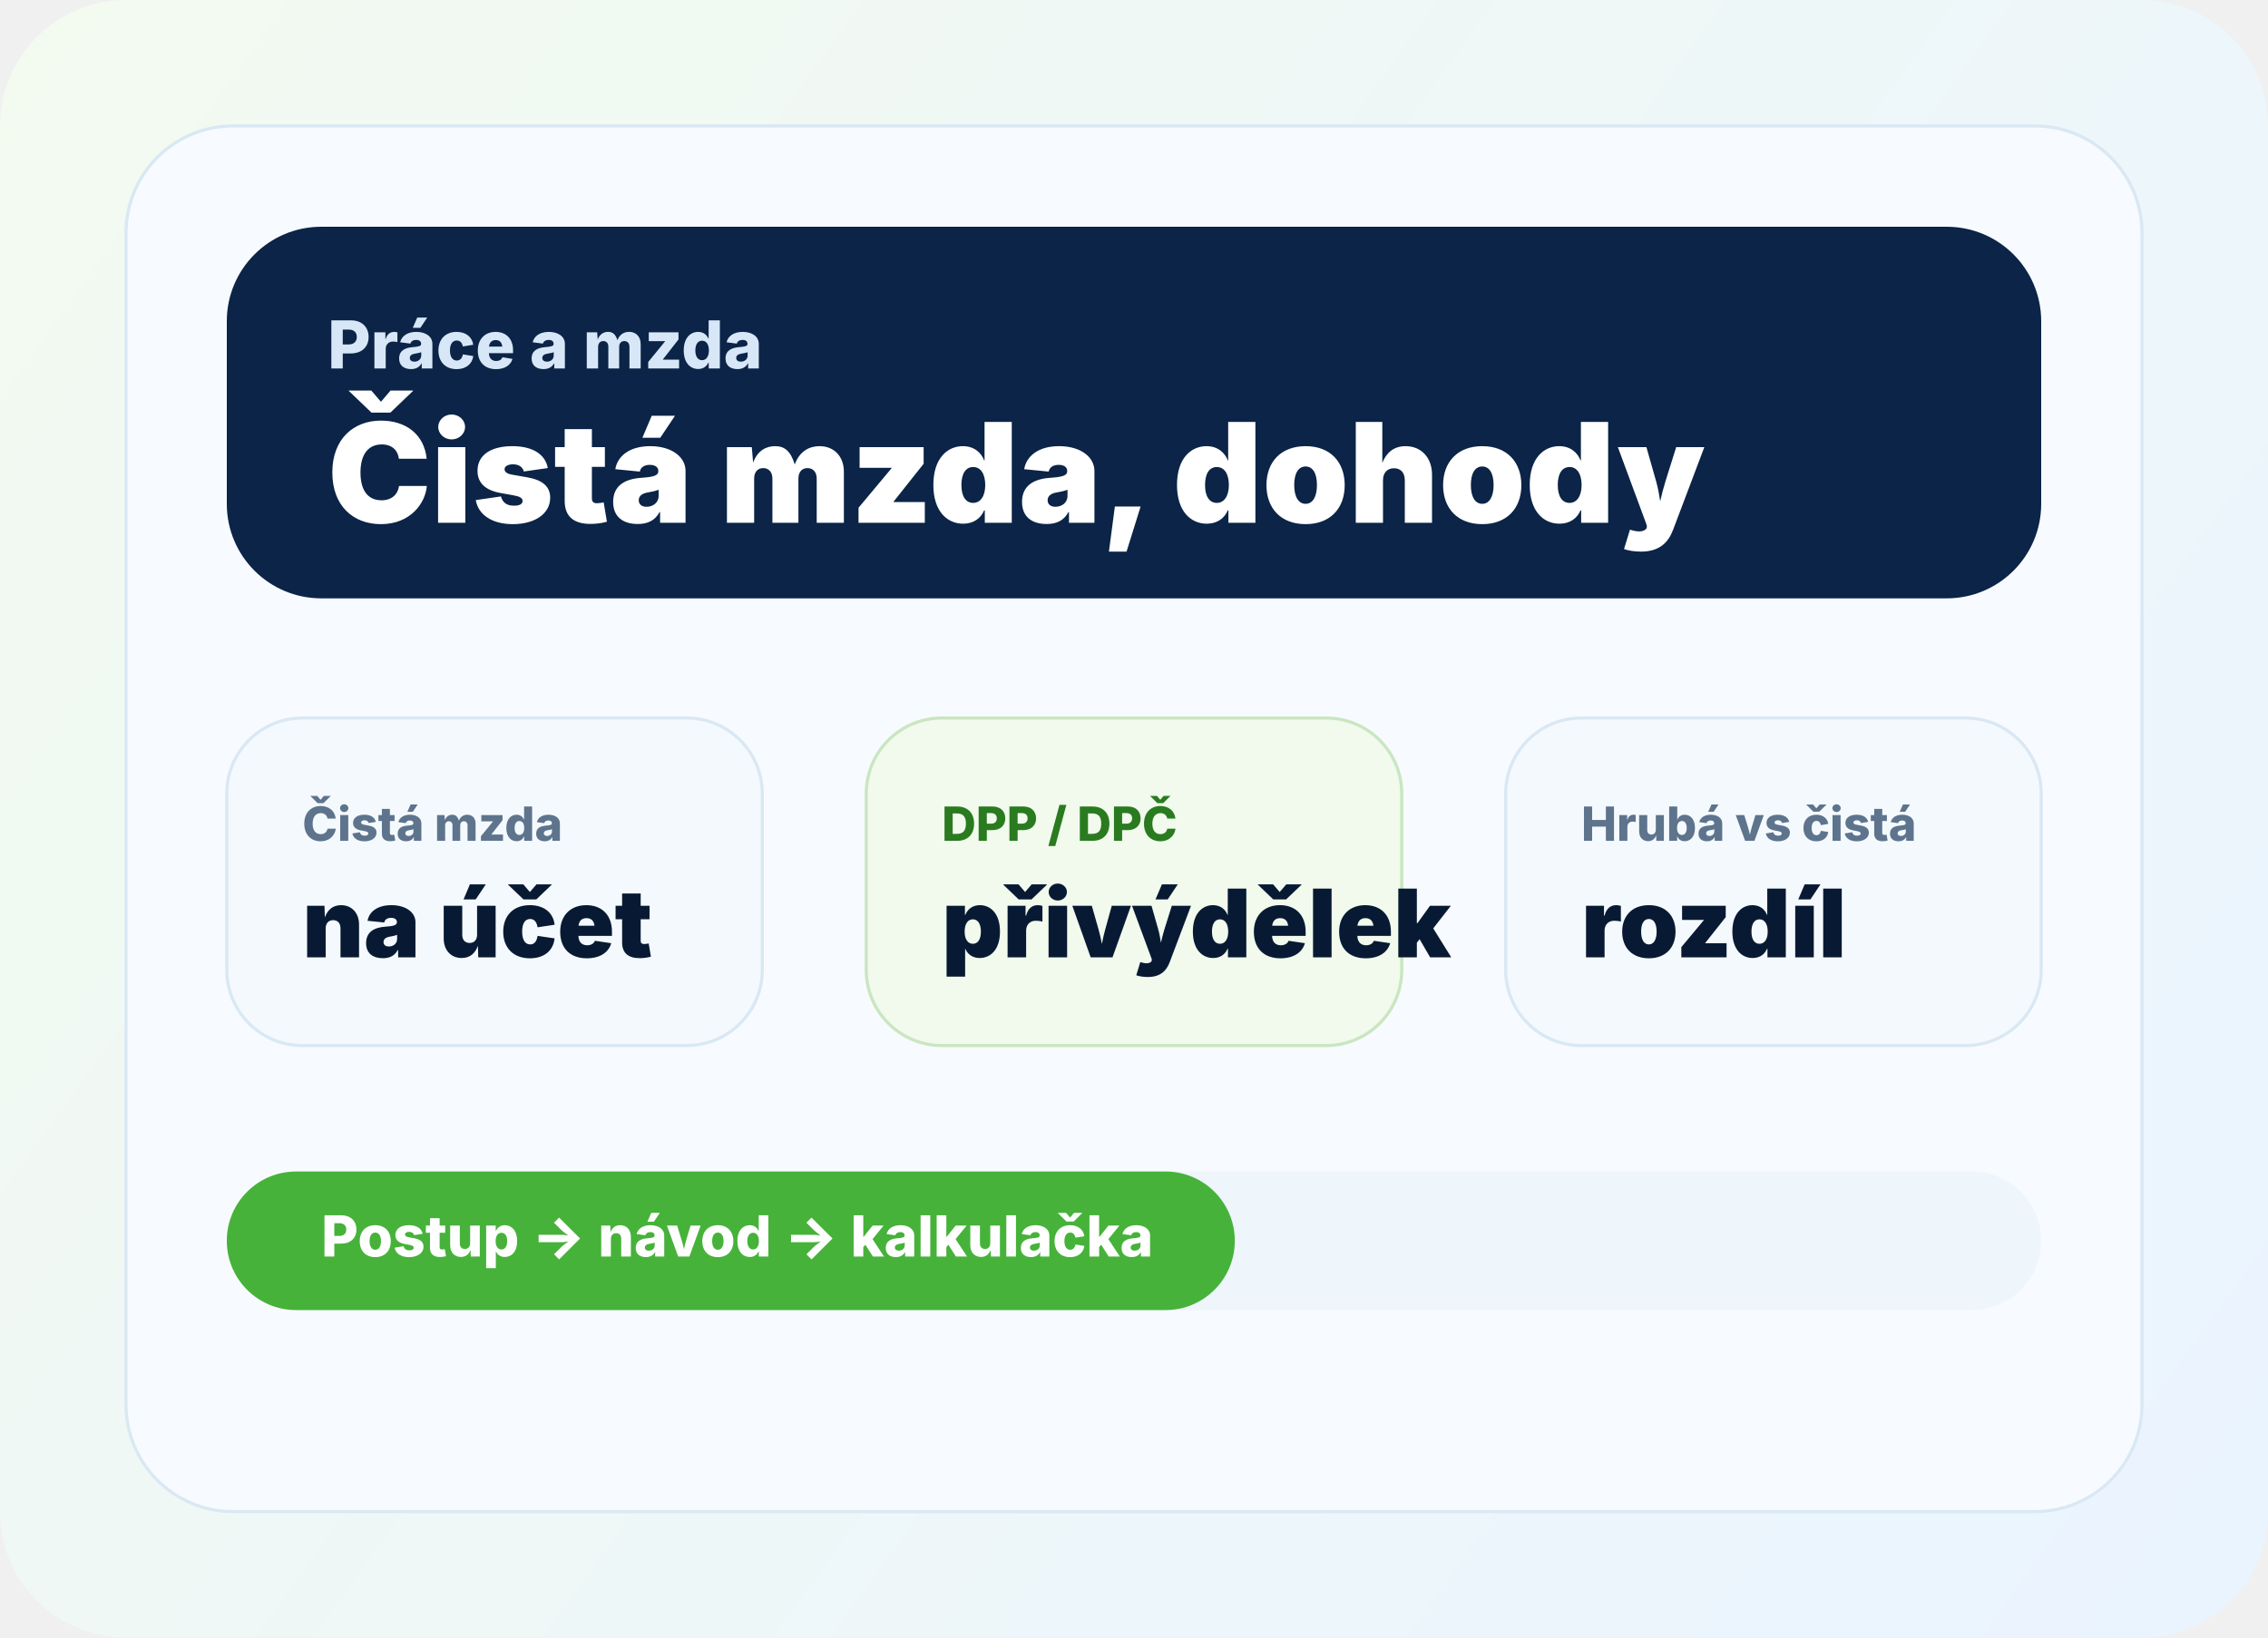
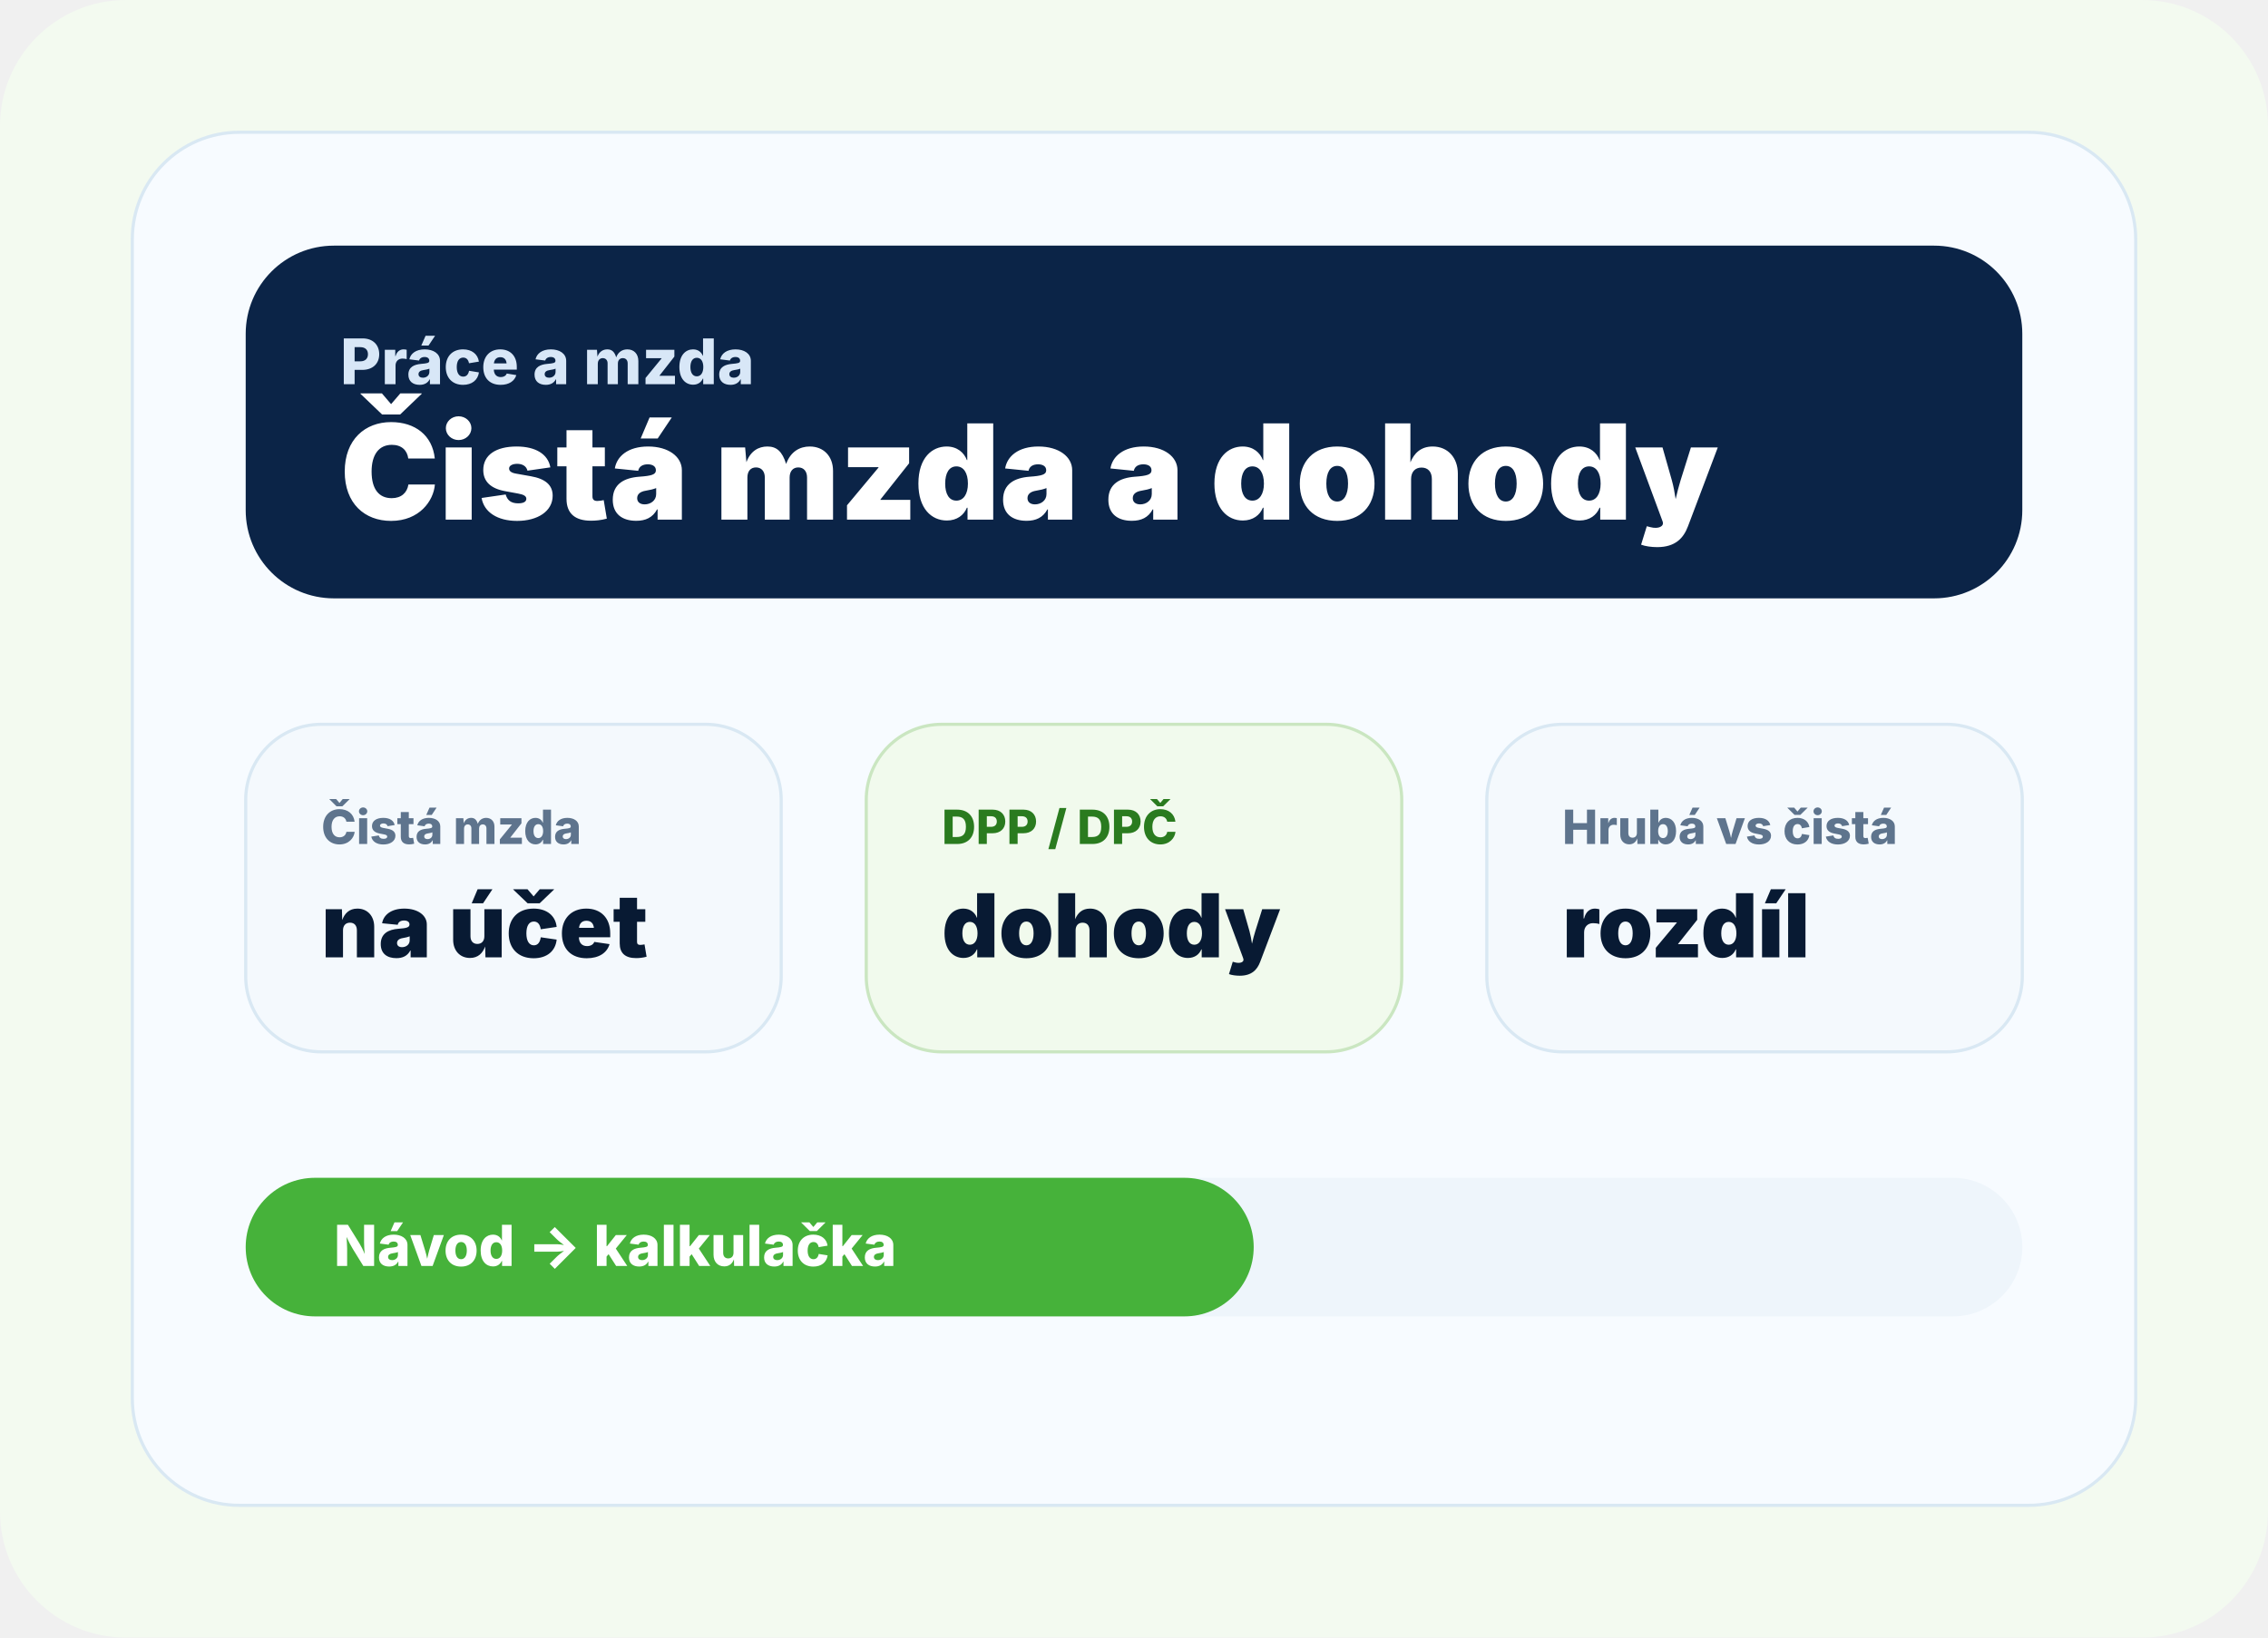
<svg xmlns="http://www.w3.org/2000/svg" width="720" height="520" viewBox="0 0 720 520" fill="none">
  <rect width="720" height="520" rx="40" fill="url(#bg)" />
-   <rect x="40" y="40" width="640" height="440" rx="34" fill="#F7FBFF" stroke="#D9E8F3" />
-   <rect x="72" y="72" width="576" height="118" rx="30" fill="#0B2447" />
-   <text x="104" y="117" fill="#D8E7F7" font-family="Inter, Arial, sans-serif" font-size="21" font-weight="800">Práce a mzda</text>
-   <text x="104" y="166" fill="#FFFFFF" font-family="Inter, Arial, sans-serif" font-size="44" font-weight="900">Čistá mzda, dohody</text>
+   <rect x="42" y="42" width="636" height="436" rx="34" fill="#F7FBFF" stroke="#D9E8F3" />
+   <rect x="78" y="78" width="564" height="112" rx="28" fill="#0B2447" />
+   <text x="108" y="122" fill="#D8E7F7" font-family="Inter,Arial,sans-serif" font-size="20" font-weight="800">Práce a mzda</text>
+   <text x="108" y="165" fill="#FFFFFF" font-family="Inter,Arial,sans-serif" font-size="42" font-weight="900">Čistá mzda a dohody</text>
  <g>
-     <rect x="72" y="228" width="170" height="104" rx="24" fill="#F4F9FD" stroke="#D9E8F3" />
-     <text x="96" y="267" fill="#5E748D" font-family="Inter, Arial, sans-serif" font-size="15" font-weight="800">Čistá mzda</text>
-     <text x="96" y="304" fill="#081A33" font-family="Inter, Arial, sans-serif" font-size="30" font-weight="900">na účet</text>
+     <rect x="78" y="230" width="170" height="104" rx="24" fill="#F4F9FD" stroke="#D9E8F3" />
+     <text x="102" y="268" fill="#5E748D" font-family="Inter,Arial,sans-serif" font-size="15" font-weight="800">Čistá mzda</text>
+     <text x="102" y="304" fill="#081A33" font-family="Inter,Arial,sans-serif" font-size="28" font-weight="900">na účet</text>
  </g>
  <g>
-     <rect x="275" y="228" width="170" height="104" rx="24" fill="#F1FAED" stroke="#CAE6C1" />
-     <text x="299" y="267" fill="#2A7B1F" font-family="Inter, Arial, sans-serif" font-size="15" font-weight="800">DPP / DPČ</text>
-     <text x="299" y="304" fill="#081A33" font-family="Inter, Arial, sans-serif" font-size="30" font-weight="900">přivýdělek</text>
+     <rect x="275" y="230" width="170" height="104" rx="24" fill="#F1FAED" stroke="#CAE6C1" />
+     <text x="299" y="268" fill="#2A7B1F" font-family="Inter,Arial,sans-serif" font-size="15" font-weight="800">DPP / DPČ</text>
+     <text x="299" y="304" fill="#081A33" font-family="Inter,Arial,sans-serif" font-size="28" font-weight="900">dohody</text>
  </g>
  <g>
-     <rect x="478" y="228" width="170" height="104" rx="24" fill="#F4F9FD" stroke="#D9E8F3" />
-     <text x="502" y="267" fill="#5E748D" font-family="Inter, Arial, sans-serif" font-size="15" font-weight="800">Hrubá vs čistá</text>
-     <text x="502" y="304" fill="#081A33" font-family="Inter, Arial, sans-serif" font-size="30" font-weight="900">rozdíl</text>
+     <rect x="472" y="230" width="170" height="104" rx="24" fill="#F4F9FD" stroke="#D9E8F3" />
+     <text x="496" y="268" fill="#5E748D" font-family="Inter,Arial,sans-serif" font-size="15" font-weight="800">Hrubá vs čistá</text>
+     <text x="496" y="304" fill="#081A33" font-family="Inter,Arial,sans-serif" font-size="28" font-weight="900">rozdíl</text>
  </g>
-   <rect x="72" y="372" width="576" height="44" rx="22" fill="#EEF5FB" />
-   <rect x="72" y="372" width="320" height="44" rx="22" fill="#46B23A" />
-   <text x="102" y="399" fill="#FFFFFF" font-family="Inter, Arial, sans-serif" font-size="18" font-weight="800">Postup → návod → kalkulačka</text>
+   <rect x="78" y="374" width="564" height="44" rx="22" fill="#EEF5FB" />
+   <rect x="78" y="374" width="320" height="44" rx="22" fill="#46B23A" />
+   <text x="106" y="402" fill="#fff" font-family="Inter,Arial,sans-serif" font-size="18" font-weight="800">Návod → kalkulačka</text>
  <defs>
-     <linearGradient id="bg" x1="0" y1="0" x2="720" y2="520" gradientUnits="userSpaceOnUse">
+     <linearGradient id="bg" x1="0" y1="0" x2="720" y2="520">
      <stop stop-color="#F3FAF0" />
      <stop offset="1" stop-color="#EAF4FF" />
    </linearGradient>
  </defs>
</svg>
